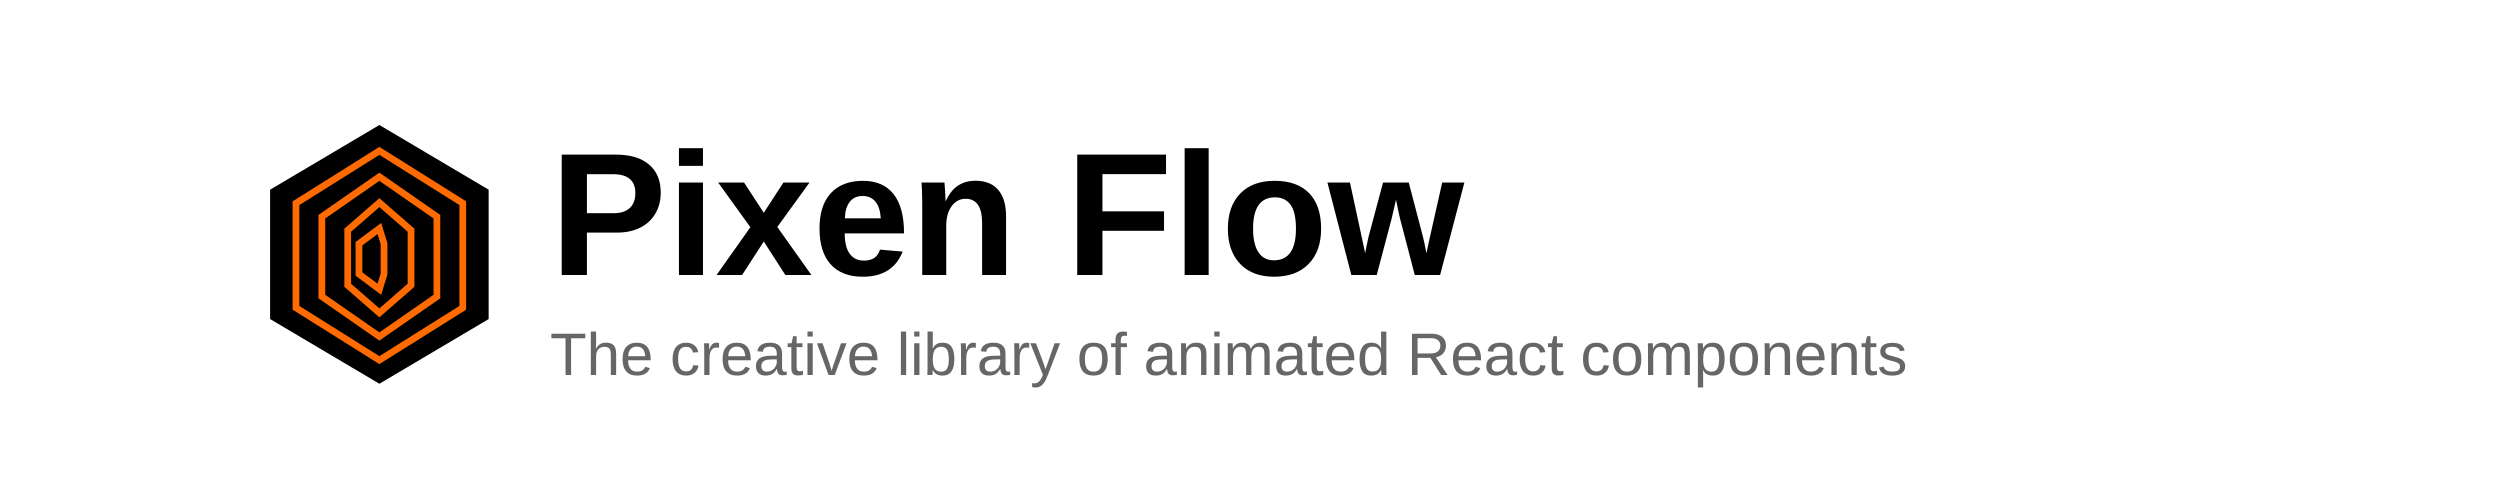
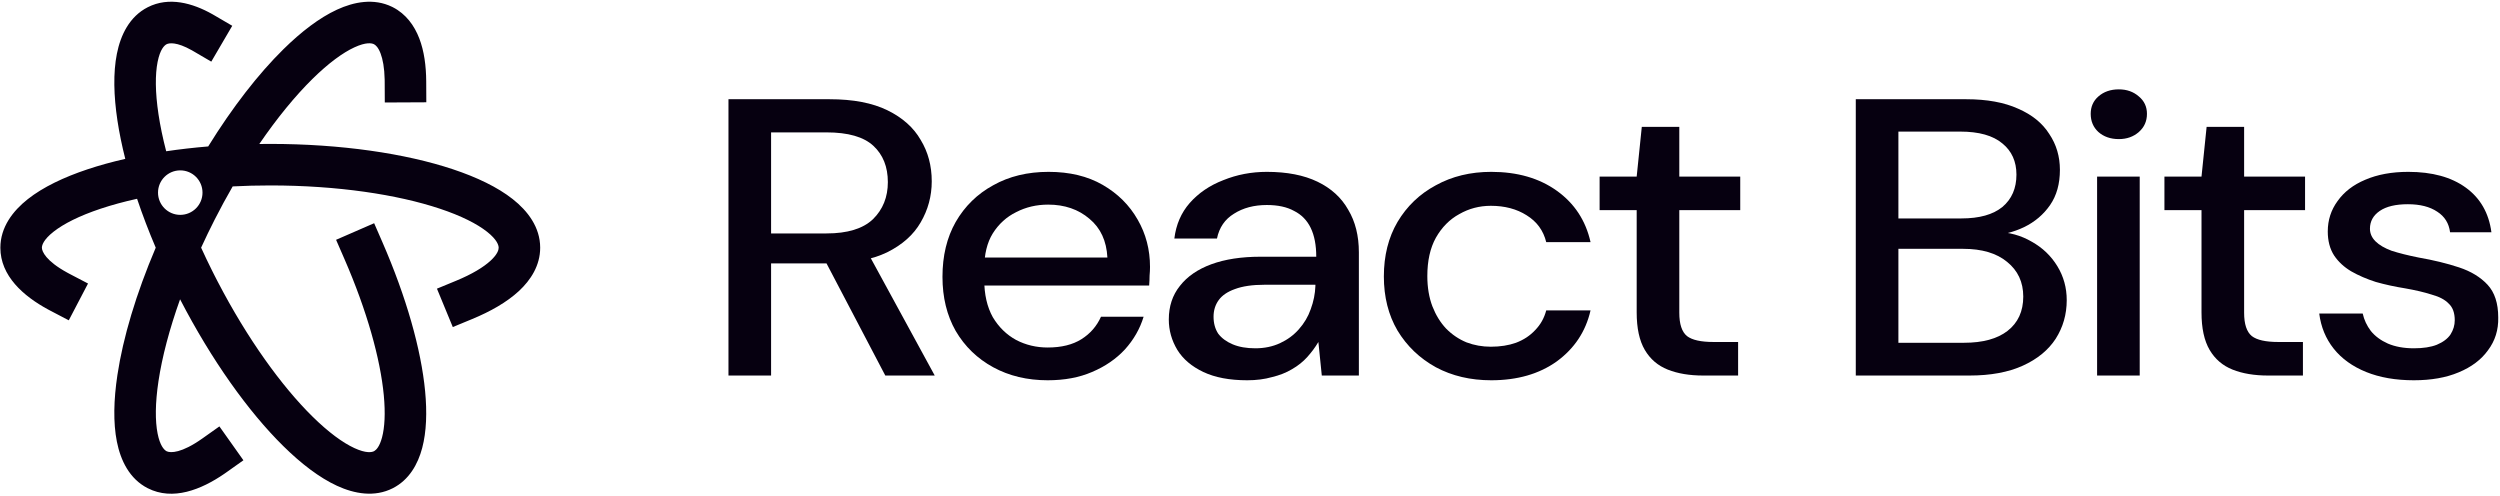
- <svg xmlns="http://www.w3.org/2000/svg" width="1000" height="200" viewBox="0 0 1000 200" fill="none">
-   <g transform="translate(100, 50) scale(0.9)">
-     <path d="M57.5 0L106.066 28.75V86.25L57.5 115L8.934 86.25V28.75L57.5 0Z" fill="#000000" />
-     <path d="M57.5 11.5L94.566 34.75V81.25L57.5 104.5L20.434 81.25V34.75L57.5 11.5Z" stroke="#FF6B00" stroke-width="3" />
-     <path d="M57.5 23L83.066 40.75V76.25L57.5 94L31.934 76.25V40.75L57.5 23Z" stroke="#FF6B00" stroke-width="3" />
-     <path d="M57.5 34.5L71.566 46.75V71.25L57.5 83.5L43.434 71.25V46.75L57.5 34.5Z" stroke="#FF6B00" stroke-width="3" />
-     <path d="M57.5 46L59.566 52.75V66.25L57.5 73L48.434 66.25V52.75L57.5 46Z" stroke="#FF6B00" stroke-width="3" />
-   </g>
-   <text x="220" y="110" font-family="Arial, sans-serif" font-weight="bold" font-size="70" fill="#000000">Pixen Flow</text>
-   <text x="220" y="150" font-family="Arial, sans-serif" font-size="24" fill="#666666">The creative library of animated React components</text>
+ <svg xmlns="http://www.w3.org/2000/svg" width="1074" height="213" viewBox="0 0 1074 213" fill="none">
+   <path d="M63.472 3.106C72.603 -1.549 82.758 1.322 91.255 6.109L92.072 6.578L99.772 11.081L90.766 26.479L83.066 21.976L82.418 21.604C75.821 17.896 72.647 18.452 71.572 19L71.565 19.003C70.653 19.467 68.8 21.1 67.708 26.592C66.641 31.959 66.649 39.555 68.088 49.107C68.831 54.041 69.937 59.359 71.393 64.98C77.185 64.123 83.217 63.428 89.44 62.912C99.856 46.078 110.994 31.757 121.728 21.184C129.391 13.636 137.216 7.632 144.77 4.146C152.09 0.768 160.606 -0.855 168.377 2.912L168.747 3.096L168.765 3.104C174.428 6 178.015 11.016 180.128 16.512C182.215 21.94 183.069 28.302 183.102 35.025L183.146 43.944L165.307 44.031L165.264 35.112L165.25 34.108C165.146 29.172 164.461 25.472 163.478 22.913C162.458 20.261 161.34 19.345 160.652 18.991C159.732 18.528 157.316 18.002 152.244 20.343C147.271 22.637 141.129 27.113 134.245 33.893C126.874 41.154 119.074 50.64 111.397 61.86C112.961 61.838 114.533 61.825 116.111 61.825C146.356 61.825 174.11 65.899 194.612 72.732C204.816 76.133 213.718 80.38 220.252 85.528C226.685 90.598 232.063 97.591 232.063 106.422C232.063 114.032 228.031 120.308 222.88 125.069C217.73 129.829 210.733 133.805 202.762 137.096L194.518 140.499L187.711 124.011L195.955 120.607C202.849 117.761 207.745 114.767 210.771 111.97C213.796 109.173 214.225 107.303 214.225 106.422C214.224 105.399 213.61 103.007 209.211 99.54C204.911 96.152 198.137 92.71 188.972 89.655C170.734 83.576 144.972 79.664 116.111 79.664C110.604 79.664 105.21 79.807 99.959 80.08C97.333 84.632 94.758 89.372 92.258 94.276C90.182 98.349 88.229 102.398 86.4 106.402C87.872 109.626 89.423 112.878 91.055 116.148L92.269 118.556L92.27 118.558L93.505 120.957C106.318 145.599 120.98 165.884 134.247 178.952C141.129 185.731 147.271 190.204 152.242 192.496C157.32 194.838 159.735 194.305 160.652 193.84L160.813 193.752C161.658 193.251 163.081 191.855 164.133 187.884C165.25 183.663 165.62 177.599 164.875 169.767C163.391 154.176 157.687 133.567 147.94 111.196L144.378 103.019L160.732 95.893L164.295 104.071C174.528 127.557 180.918 150.047 182.634 168.078C183.488 177.058 183.234 185.436 181.377 192.45C179.524 199.448 175.743 206.169 168.756 209.732L168.751 209.734C160.883 213.74 152.211 212.125 144.772 208.695C137.218 205.211 129.392 199.209 121.729 191.661C106.699 176.857 90.878 154.698 77.362 128.574C72.75 141.468 69.632 153.436 68.083 163.728C66.645 173.282 66.638 180.88 67.706 186.249C68.731 191.399 70.424 193.157 71.384 193.739L71.565 193.841L71.574 193.845L71.715 193.911C73.273 194.583 77.887 194.787 86.978 188.341L94.253 183.182L104.571 197.734L97.295 202.893L96.344 203.557C86.437 210.359 74.25 215.233 63.472 209.737V209.738C55.601 205.731 51.809 197.765 50.21 189.73C48.586 181.571 48.842 171.711 50.442 161.074C52.848 145.089 58.473 126.19 66.903 106.402C63.857 99.252 61.179 92.218 58.885 85.395C53.219 86.65 47.982 88.078 43.251 89.655C34.085 92.71 27.311 96.152 23.012 99.54C18.613 103.007 17.998 105.399 17.998 106.422C17.998 107.963 19.619 112.07 28.98 117.169L29.91 117.666L37.813 121.8L29.546 137.606L21.643 133.473L20.616 132.926C10.035 127.184 0.16 118.521 0.16 106.422C0.16 97.591 5.538 90.598 11.971 85.528C18.504 80.379 27.406 76.133 37.61 72.732C42.605 71.068 48.03 69.568 53.816 68.25C52.362 62.492 51.233 56.974 50.448 51.766C48.846 41.13 48.589 31.271 50.212 23.112C51.81 15.078 55.601 7.114 63.472 3.106ZM77.439 73.191C72.16 73.191 67.882 77.47 67.882 82.748C67.882 88.026 72.161 92.305 77.439 92.305C82.716 92.305 86.995 88.026 86.995 82.748C86.995 77.47 82.716 73.191 77.439 73.191Z" fill="#060010" />
+   <path d="M312.951 161.33V42.627H356.34C366.47 42.627 374.77 44.21 381.238 47.376C387.707 50.541 392.467 54.78 395.518 60.094C398.692 65.294 400.278 71.229 400.278 77.899C400.278 84.23 398.692 90.108 395.518 95.535C392.467 100.848 387.646 105.144 381.055 108.422C374.465 111.588 366.043 113.17 355.791 113.17H331.259V161.33H312.951ZM380.323 161.33L352.678 108.592H372.817L401.56 161.33H380.323ZM331.259 100.283H355.058C364.09 100.283 370.742 98.248 375.014 94.178C379.286 89.995 381.421 84.682 381.421 78.238C381.421 71.681 379.347 66.481 375.197 62.637C371.047 58.794 364.334 56.872 355.058 56.872H331.259V100.283Z" fill="#060010" />
+   <path d="M450.106 163.364C441.319 163.364 433.508 161.499 426.673 157.769C419.838 154.038 414.468 148.838 410.562 142.168C406.778 135.498 404.887 127.754 404.887 118.936C404.887 109.892 406.778 102.035 410.562 95.365C414.468 88.582 419.838 83.325 426.673 79.595C433.508 75.751 441.441 73.829 450.473 73.829C459.504 73.829 467.255 75.695 473.723 79.425C480.192 83.156 485.196 88.13 488.736 94.348C492.275 100.452 494.045 107.235 494.045 114.697C494.045 115.827 493.984 117.071 493.862 118.427C493.862 119.671 493.801 121.084 493.679 122.667H418.251V110.627H475.737C475.371 103.505 472.808 97.965 468.048 94.009C463.288 89.939 457.368 87.904 450.29 87.904C445.285 87.904 440.709 88.978 436.559 91.126C432.409 93.161 429.053 96.213 426.49 100.283C424.049 104.24 422.828 109.27 422.828 115.375V120.123C422.828 126.454 424.049 131.824 426.49 136.233C429.053 140.528 432.409 143.807 436.559 146.068C440.709 148.216 445.224 149.29 450.106 149.29C455.965 149.29 460.786 148.103 464.569 145.729C468.353 143.355 471.16 140.133 472.991 136.063H491.299C489.712 141.263 487.027 145.955 483.243 150.138C479.46 154.207 474.761 157.429 469.146 159.803C463.654 162.177 457.307 163.364 450.106 163.364Z" fill="#060010" />
+   <path d="M535.805 163.364C528.238 163.364 521.952 162.177 516.948 159.803C511.944 157.429 508.221 154.264 505.78 150.307C503.339 146.237 502.119 141.885 502.119 137.25C502.119 131.598 503.705 126.793 506.879 122.836C510.052 118.766 514.568 115.658 520.426 113.51C526.285 111.362 533.303 110.288 541.48 110.288H565.463C565.463 105.314 564.67 101.187 563.083 97.909C561.496 94.63 559.116 92.2 555.943 90.617C552.892 88.921 548.986 88.073 544.226 88.073C538.734 88.073 534.035 89.317 530.129 91.804C526.224 94.178 523.783 97.739 522.806 102.487H504.499C505.231 96.496 507.428 91.408 511.089 87.226C514.873 82.93 519.694 79.651 525.552 77.39C531.411 75.016 537.635 73.829 544.226 73.829C552.892 73.829 560.154 75.242 566.012 78.069C571.871 80.895 576.265 84.908 579.194 90.108C582.245 95.196 583.771 101.3 583.771 108.422V161.33H567.843L566.378 146.916C565.036 149.177 563.449 151.325 561.618 153.36C559.788 155.394 557.591 157.147 555.028 158.616C552.587 160.086 549.718 161.217 546.423 162.008C543.25 162.912 539.71 163.364 535.805 163.364ZM539.283 149.629C543.189 149.629 546.728 148.894 549.902 147.424C553.075 145.955 555.76 143.976 557.957 141.489C560.276 138.889 561.985 136.006 563.083 132.841C564.304 129.563 564.975 126.228 565.097 122.836V122.327H543.311C538.063 122.327 533.791 122.949 530.495 124.193C527.322 125.323 525.003 126.906 523.539 128.941C522.074 130.976 521.342 133.35 521.342 136.063C521.342 138.889 522.013 141.32 523.356 143.355C524.82 145.277 526.895 146.803 529.58 147.933C532.265 149.064 535.5 149.629 539.283 149.629Z" fill="#060010" />
+   <path d="M640.642 163.364C631.732 163.364 623.799 161.499 616.842 157.769C609.885 153.925 604.392 148.668 600.365 141.998C596.459 135.328 594.506 127.584 594.506 118.766C594.506 109.836 596.459 102.035 600.365 95.365C604.392 88.582 609.885 83.325 616.842 79.595C623.799 75.751 631.732 73.829 640.642 73.829C651.87 73.829 661.268 76.542 668.835 81.969C676.402 87.395 681.223 94.743 683.298 104.013H664.258C663.038 99.039 660.231 95.196 655.837 92.482C651.565 89.769 646.439 88.413 640.458 88.413C635.576 88.413 631.061 89.6 626.911 91.974C622.761 94.235 619.405 97.626 616.842 102.148C614.401 106.557 613.18 112.04 613.18 118.597C613.18 123.458 613.912 127.81 615.377 131.654C616.842 135.385 618.794 138.55 621.235 141.15C623.799 143.75 626.728 145.729 630.023 147.085C633.318 148.329 636.797 148.951 640.458 148.951C644.486 148.951 648.087 148.385 651.26 147.255C654.555 146.011 657.301 144.203 659.498 141.829C661.817 139.455 663.404 136.628 664.258 133.35H683.298C681.223 142.394 676.402 149.685 668.835 155.225C661.268 160.651 651.87 163.364 640.642 163.364Z" fill="#060010" />
+   <path d="M731.679 161.33C725.821 161.33 720.755 160.482 716.484 158.786C712.212 157.09 708.917 154.264 706.598 150.307C704.279 146.351 703.119 140.981 703.119 134.198V90.278H687.192V75.864H703.119L705.316 54.498H721.427V75.864H747.607V90.278H721.427V134.367C721.427 139.228 722.525 142.563 724.722 144.372C726.919 146.068 730.703 146.916 736.073 146.916H746.691V161.33H731.679Z" fill="#060010" />
+   <path d="M797.245 161.33V42.627H844.661C853.571 42.627 861.016 43.984 866.997 46.697C872.977 49.297 877.432 52.915 880.361 57.55C883.412 62.072 884.938 67.216 884.938 72.981C884.938 78.973 883.535 84.004 880.727 88.073C877.92 92.143 874.198 95.309 869.56 97.57C865.044 99.718 860.162 100.961 854.914 101.3L857.477 99.605C863.091 99.718 868.217 101.131 872.855 103.844C877.493 106.444 881.155 109.949 883.84 114.357C886.525 118.766 887.867 123.628 887.867 128.941C887.867 135.046 886.281 140.585 883.107 145.559C879.934 150.42 875.235 154.264 869.011 157.09C862.786 159.916 855.158 161.33 846.126 161.33H797.245ZM815.552 147.255H843.746C851.801 147.255 858.026 145.559 862.42 142.168C866.936 138.663 869.194 133.745 869.194 127.415C869.194 121.197 866.875 116.223 862.237 112.492C857.721 108.762 851.435 106.896 843.38 106.896H815.552V147.255ZM815.552 93.839H842.647C850.337 93.839 856.195 92.2 860.223 88.921C864.251 85.53 866.264 80.895 866.264 75.016C866.264 69.364 864.251 64.898 860.223 61.62C856.195 58.228 850.154 56.533 842.098 56.533H815.552V93.839Z" fill="#060010" />
+   <path d="M900.913 161.33V75.864H919.221V161.33H900.913ZM910.25 59.755C906.71 59.755 903.781 58.737 901.462 56.702C899.265 54.667 898.167 52.067 898.167 48.902C898.167 45.849 899.265 43.362 901.462 41.441C903.781 39.406 906.71 38.388 910.25 38.388C913.667 38.388 916.535 39.406 918.854 41.441C921.173 43.362 922.333 45.849 922.333 48.902C922.333 52.067 921.173 54.667 918.854 56.702C916.535 58.737 913.667 59.755 910.25 59.755Z" fill="#060010" />
+   <path d="M974.326 161.33C968.468 161.33 963.403 160.482 959.131 158.786C954.859 157.09 951.564 154.264 949.245 150.307C946.926 146.351 945.767 140.981 945.767 134.198V90.278H929.839V75.864H945.767L947.964 54.498H964.074V75.864H990.254V90.278H964.074V134.367C964.074 139.228 965.173 142.563 967.37 144.372C969.567 146.068 973.35 146.916 978.72 146.916H989.339V161.33H974.326Z" fill="#060010" />
+   <path d="M1036.99 163.364C1029.18 163.364 1022.34 162.177 1016.48 159.803C1010.63 157.429 1005.99 154.094 1002.57 149.799C999.153 145.503 997.078 140.472 996.346 134.706H1015.02C1015.63 137.42 1016.79 139.907 1018.5 142.168C1020.33 144.429 1022.77 146.237 1025.82 147.594C1028.99 148.951 1032.72 149.629 1036.99 149.629C1041.02 149.629 1044.31 149.12 1046.87 148.103C1049.56 146.972 1051.51 145.503 1052.73 143.694C1053.95 141.772 1054.56 139.737 1054.56 137.589C1054.56 134.424 1053.71 132.05 1052 130.467C1050.41 128.771 1047.97 127.471 1044.68 126.567C1041.5 125.549 1037.66 124.645 1033.14 123.854C1028.87 123.175 1024.72 122.271 1020.69 121.14C1016.79 119.897 1013.25 118.371 1010.08 116.562C1007.03 114.753 1004.58 112.492 1002.75 109.779C1000.92 106.953 1000.01 103.505 1000.01 99.435C1000.01 94.574 1001.41 90.221 1004.22 86.378C1007.03 82.421 1010.99 79.369 1016.12 77.221C1021.37 74.96 1027.53 73.829 1034.61 73.829C1044.86 73.829 1053.1 76.09 1059.32 80.612C1065.55 85.134 1069.21 91.522 1070.31 99.774H1052.55C1052.06 95.93 1050.23 92.991 1047.06 90.956C1043.88 88.808 1039.67 87.734 1034.43 87.734C1029.18 87.734 1025.15 88.695 1022.34 90.617C1019.54 92.539 1018.13 95.082 1018.13 98.248C1018.13 100.283 1018.93 102.092 1020.51 103.674C1022.1 105.257 1024.42 106.614 1027.47 107.744C1030.64 108.762 1034.49 109.722 1039 110.627C1045.47 111.757 1051.27 113.17 1056.39 114.866C1061.52 116.562 1065.61 119.049 1068.66 122.327C1071.71 125.606 1073.24 130.297 1073.24 136.402C1073.36 141.715 1071.9 146.407 1068.84 150.477C1065.91 154.547 1061.7 157.712 1056.21 159.973C1050.84 162.234 1044.43 163.364 1036.99 163.364Z" fill="#060010" />
</svg>
